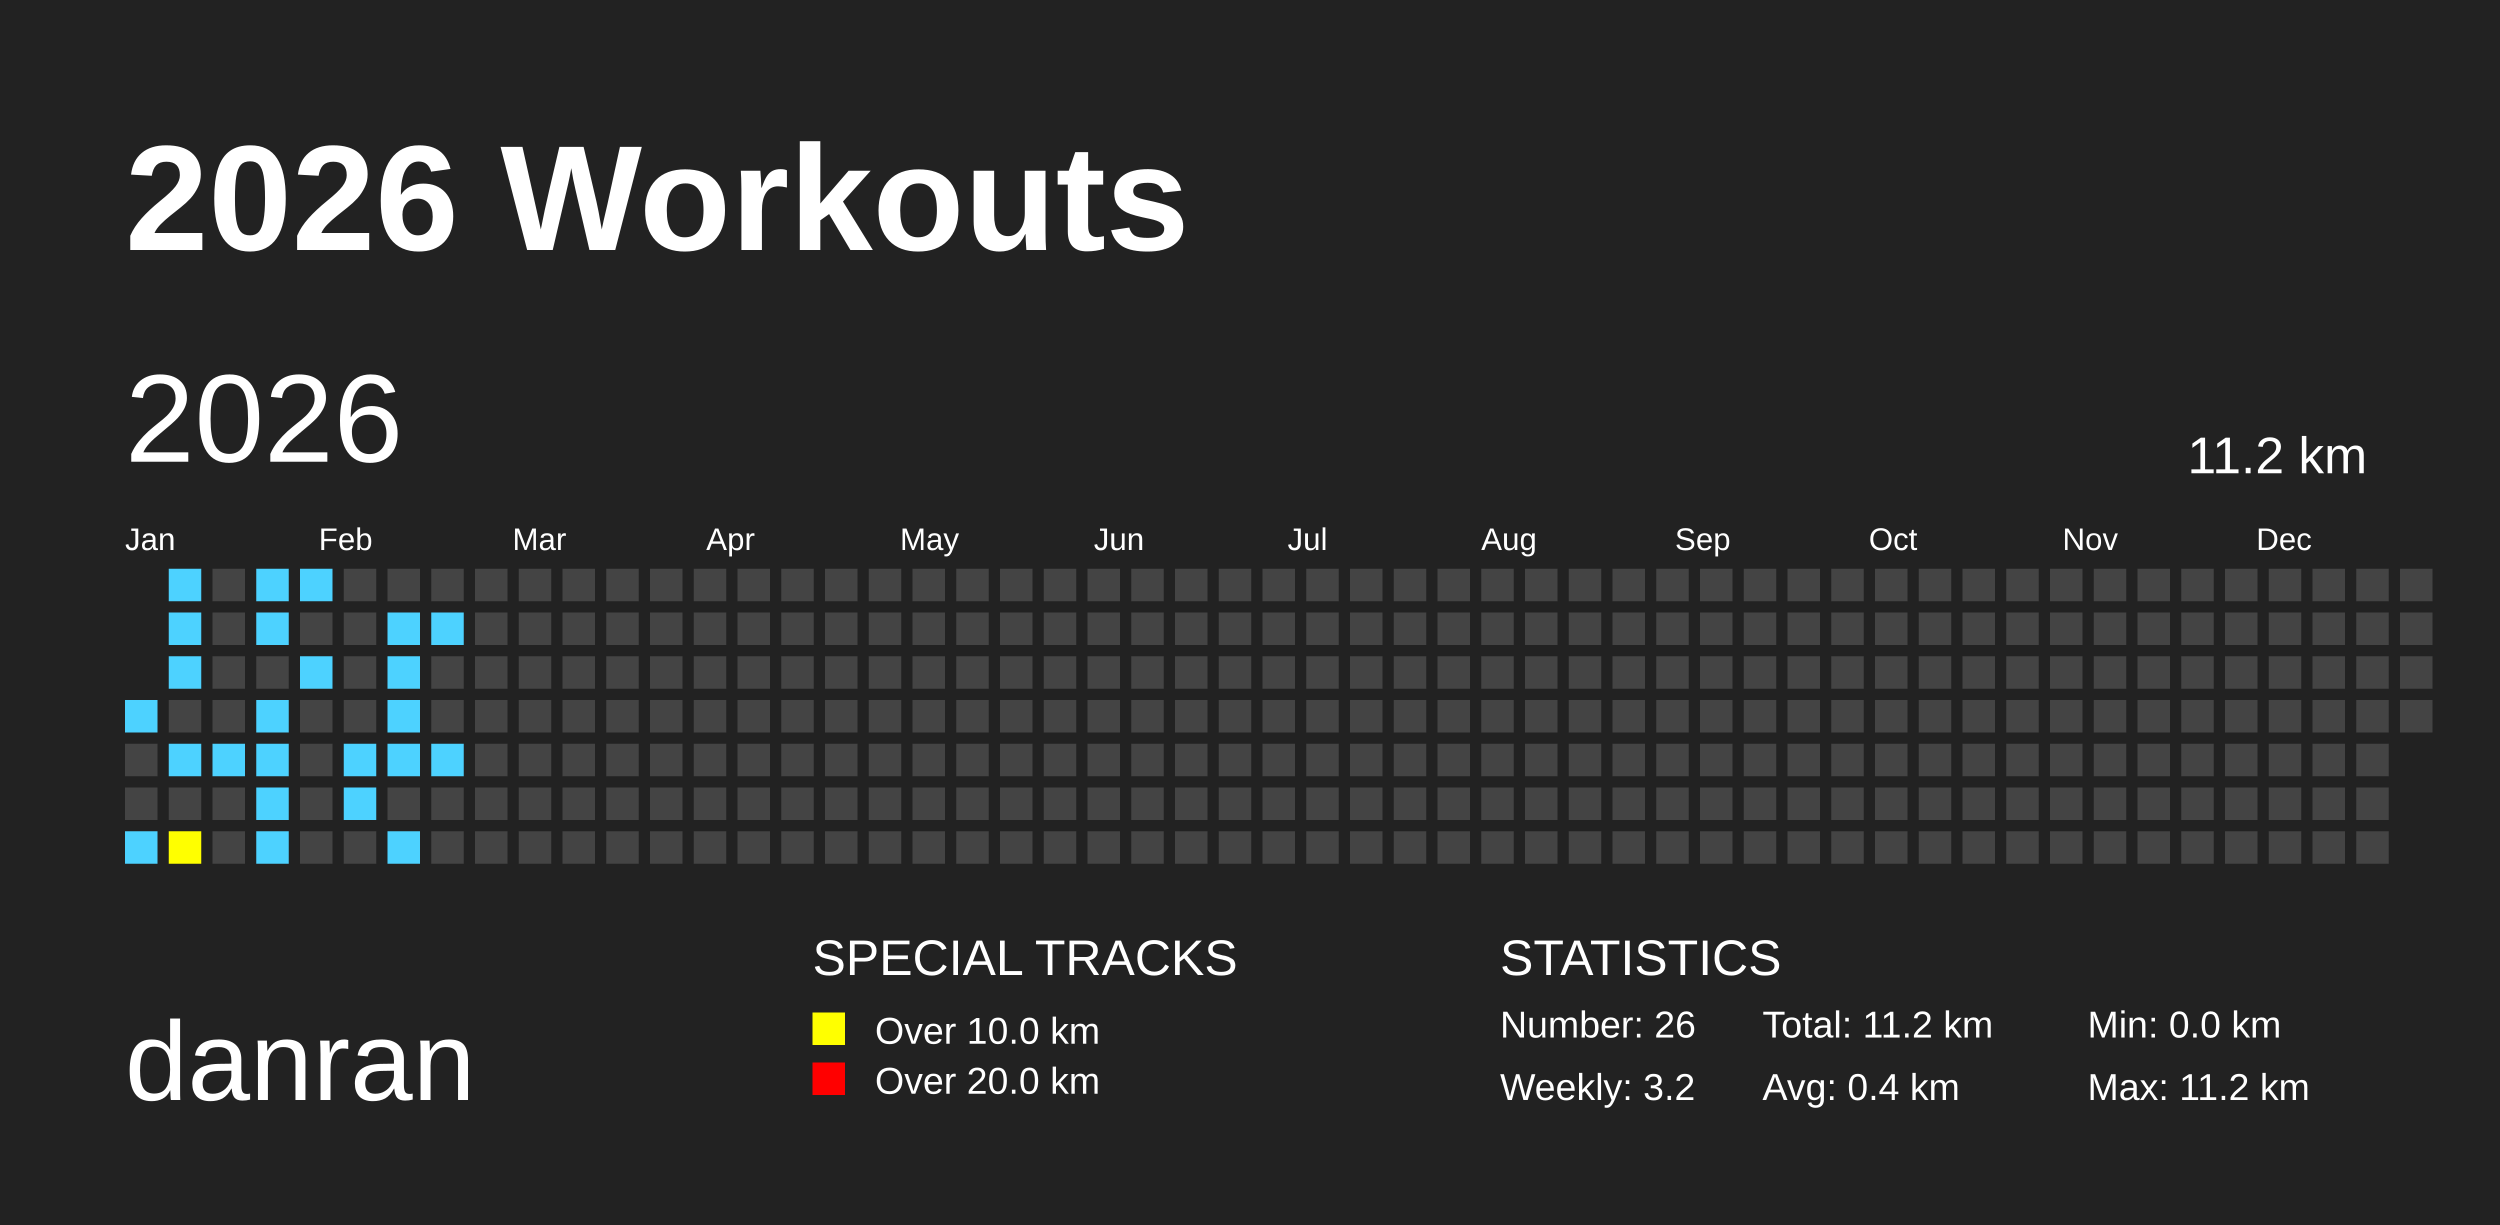
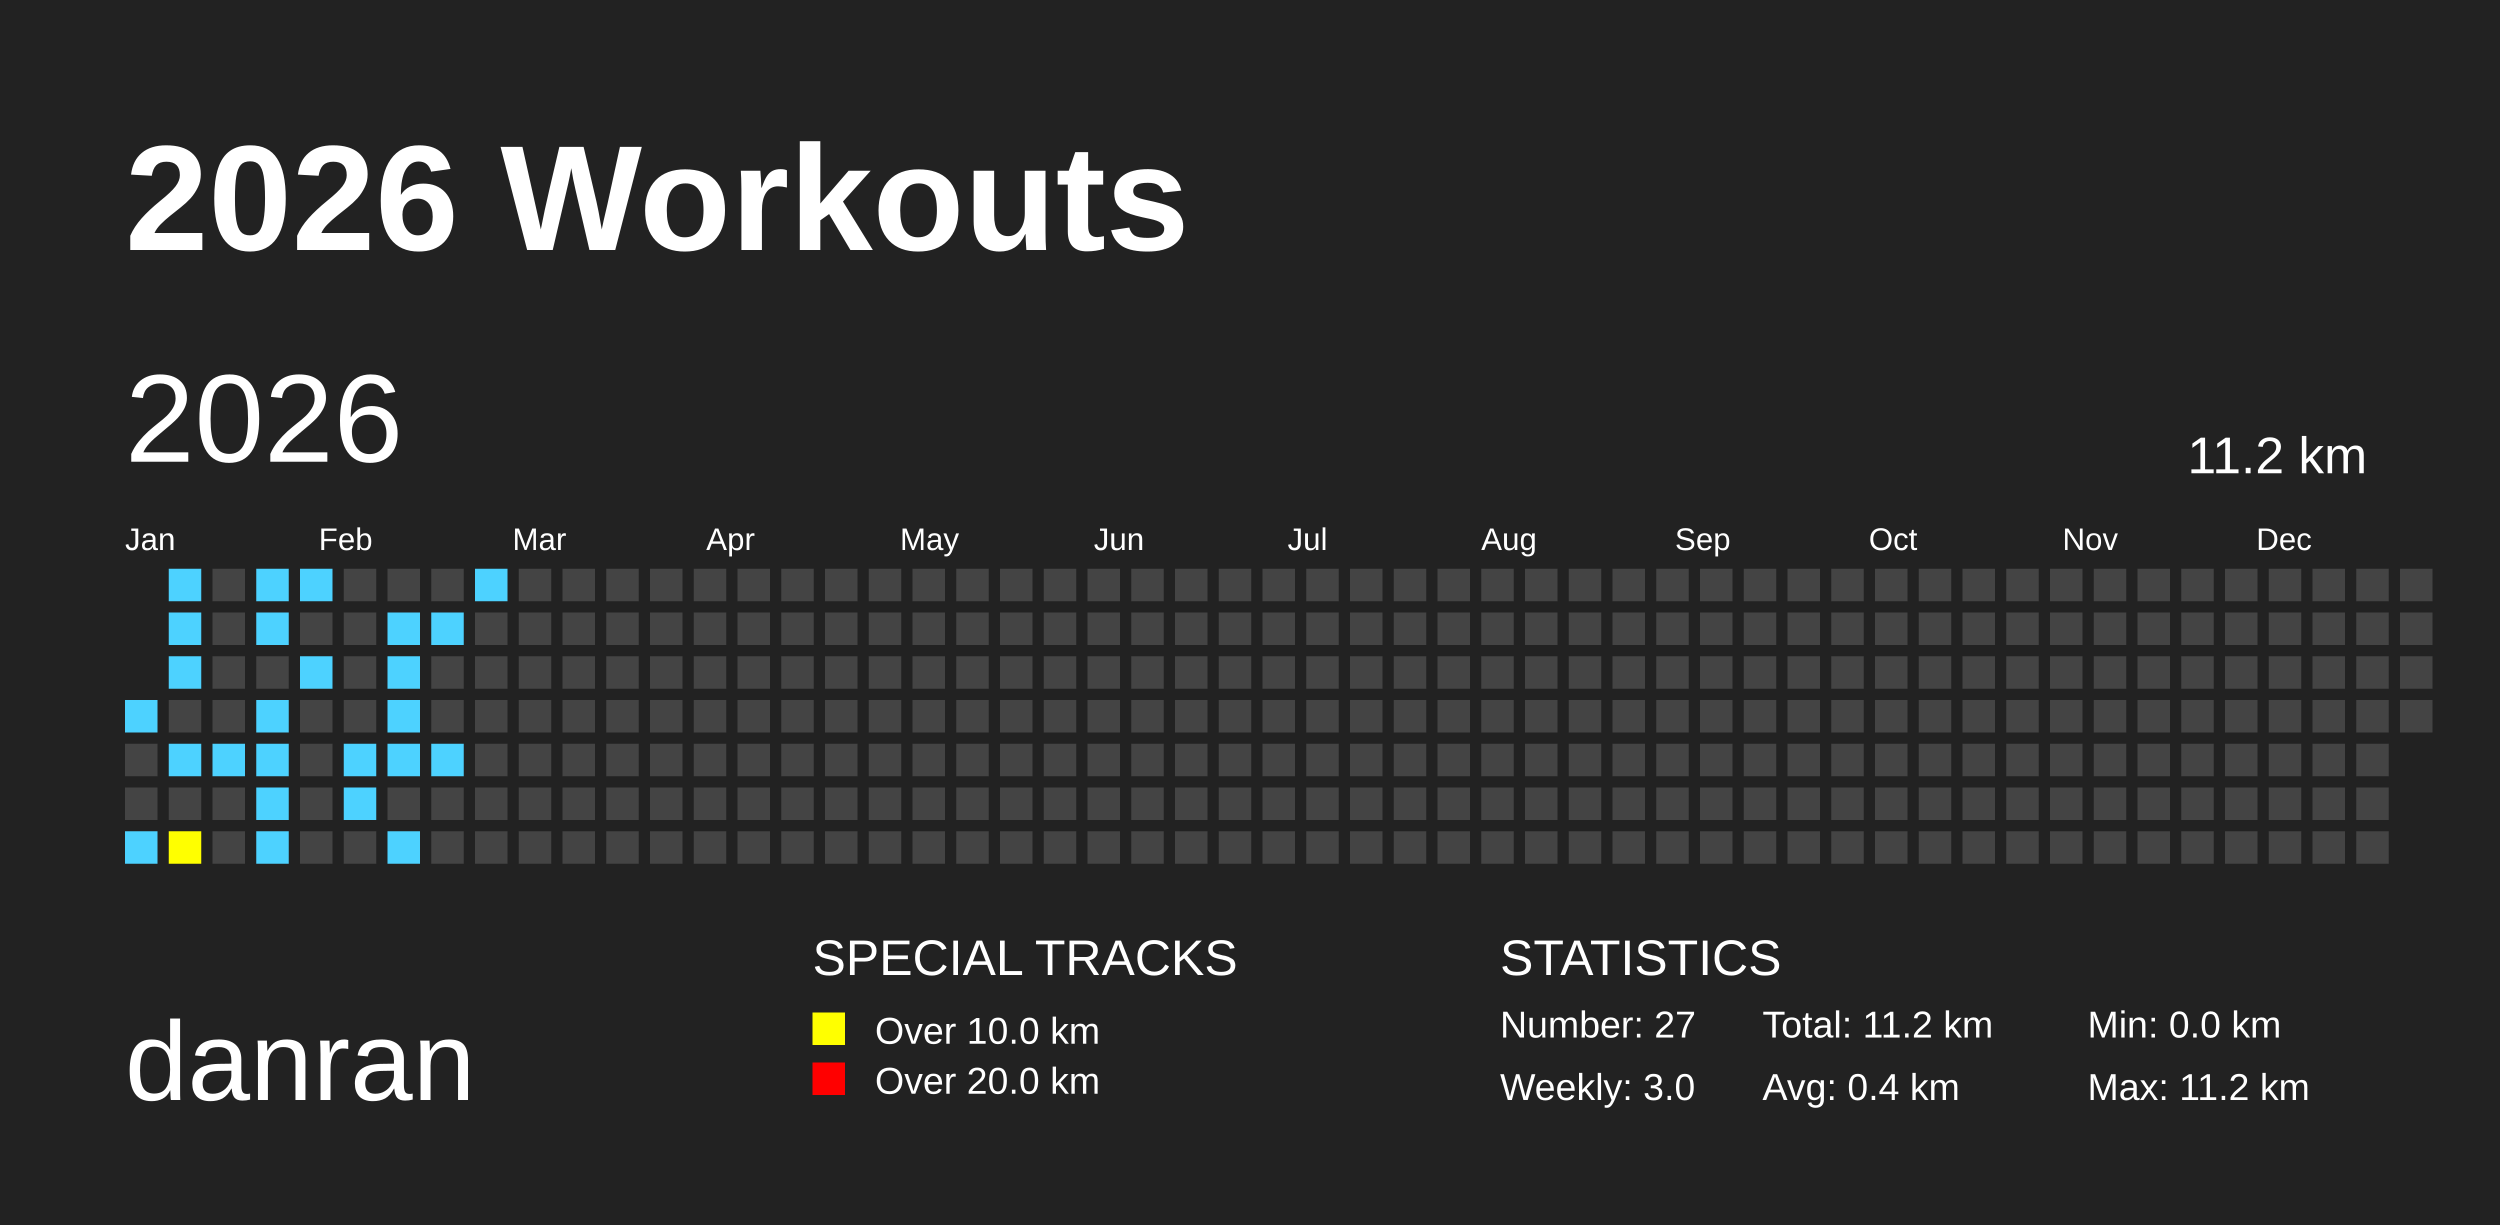
<svg xmlns="http://www.w3.org/2000/svg" baseProfile="full" height="98mm" version="1.1" viewBox="0,0,200,98" width="200mm">
  <defs />
  <rect fill="#222222" height="98" width="200" x="0" y="0" />
  <text fill="#FFFFFF" style="font-size:12px; font-family:Arial; font-weight:bold;" x="10" y="20">2026 Workouts</text>
  <text fill="#FFFFFF" style="font-size:9px; font-family:Arial" x="10" y="88">danran</text>
  <text fill="#FFFFFF" style="font-size:4px; font-family:Arial" x="65" y="78">SPECIAL TRACKS</text>
  <rect fill="yellow" height="2.6" width="2.6" x="65" y="81" />
  <text fill="#FFFFFF" style="font-size:3px; font-family:Arial" x="70" y="83.5">Over 10.0 km</text>
  <rect fill="red" height="2.6" width="2.6" x="65" y="85" />
  <text fill="#FFFFFF" style="font-size:3px; font-family:Arial" x="70" y="87.5">Over 20.0 km</text>
  <text fill="#FFFFFF" style="font-size:4px; font-family:Arial" x="120" y="78">STATISTICS</text>
-   <text fill="#FFFFFF" style="font-size:3px; font-family:Arial" x="120" y="83">Number: 26</text>
-   <text fill="#FFFFFF" style="font-size:3px; font-family:Arial" x="120" y="88">Weekly: 3.2</text>
+   <text fill="#FFFFFF" style="font-size:3px; font-family:Arial" x="120" y="83">Number: 27</text>
+   <text fill="#FFFFFF" style="font-size:3px; font-family:Arial" x="120" y="88">Weekly: 3.0</text>
  <text fill="#FFFFFF" style="font-size:3px; font-family:Arial" x="141" y="83">Total: 11.2 km</text>
  <text fill="#FFFFFF" style="font-size:3px; font-family:Arial" x="141" y="88">Avg: 0.4 km</text>
  <text fill="#FFFFFF" style="font-size:3px; font-family:Arial" x="167" y="83">Min: 0.0 km</text>
  <text fill="#FFFFFF" style="font-size:3px; font-family:Arial" x="167" y="88">Max: 11.2 km</text>
  <text dominant-baseline="hanging" fill="#FFFFFF" style="font-size:10.0px; font-family:Arial;" x="10" y="30">2026</text>
  <text dominant-baseline="hanging" fill="#FFFFFF" style="font-size:4.125px; font-family:Arial;" x="175" y="35">11.2 km</text>
  <text fill="#FFFFFF" style="font-size:2.5px; font-family:Arial" x="10.0" y="44">Jan</text>
  <text fill="#FFFFFF" style="font-size:2.5px; font-family:Arial" x="25.5" y="44">Feb</text>
  <text fill="#FFFFFF" style="font-size:2.5px; font-family:Arial" x="41.0" y="44">Mar</text>
  <text fill="#FFFFFF" style="font-size:2.5px; font-family:Arial" x="56.5" y="44">Apr</text>
  <text fill="#FFFFFF" style="font-size:2.5px; font-family:Arial" x="72.0" y="44">May</text>
  <text fill="#FFFFFF" style="font-size:2.5px; font-family:Arial" x="87.5" y="44">Jun</text>
  <text fill="#FFFFFF" style="font-size:2.5px; font-family:Arial" x="103.0" y="44">Jul</text>
  <text fill="#FFFFFF" style="font-size:2.5px; font-family:Arial" x="118.5" y="44">Aug</text>
  <text fill="#FFFFFF" style="font-size:2.5px; font-family:Arial" x="134.0" y="44">Sep</text>
  <text fill="#FFFFFF" style="font-size:2.5px; font-family:Arial" x="149.5" y="44">Oct</text>
  <text fill="#FFFFFF" style="font-size:2.5px; font-family:Arial" x="165.0" y="44">Nov</text>
  <text fill="#FFFFFF" style="font-size:2.5px; font-family:Arial" x="180.5" y="44">Dec</text>
  <rect fill="#4DD2FF" height="2.6" width="2.6" x="10.0" y="56.0" />
  <rect fill="#444444" height="2.6" width="2.6" x="10.0" y="59.5" />
  <rect fill="#444444" height="2.6" width="2.6" x="10.0" y="63.0" />
  <rect fill="#4DD2FF" height="2.6" width="2.6" x="10.0" y="66.5" />
  <rect fill="#4DD2FF" height="2.6" width="2.6" x="13.5" y="45.5" />
  <rect fill="#4DD2FF" height="2.6" width="2.6" x="13.5" y="49.0" />
  <rect fill="#4DD2FF" height="2.6" width="2.6" x="13.5" y="52.5" />
  <rect fill="#444444" height="2.6" width="2.6" x="13.5" y="56.0" />
  <rect fill="#4DD2FF" height="2.6" width="2.6" x="13.5" y="59.5" />
  <rect fill="#444444" height="2.6" width="2.6" x="13.5" y="63.0" />
  <rect fill="yellow" height="2.6" width="2.6" x="13.5" y="66.5" />
  <rect fill="#444444" height="2.6" width="2.6" x="17.0" y="45.5" />
  <rect fill="#444444" height="2.6" width="2.6" x="17.0" y="49.0" />
  <rect fill="#444444" height="2.6" width="2.6" x="17.0" y="52.5" />
  <rect fill="#444444" height="2.6" width="2.6" x="17.0" y="56.0" />
  <rect fill="#4DD2FF" height="2.6" width="2.6" x="17.0" y="59.5" />
  <rect fill="#444444" height="2.6" width="2.6" x="17.0" y="63.0" />
  <rect fill="#444444" height="2.6" width="2.6" x="17.0" y="66.5" />
  <rect fill="#4DD2FF" height="2.6" width="2.6" x="20.5" y="45.5" />
  <rect fill="#4DD2FF" height="2.6" width="2.6" x="20.5" y="49.0" />
  <rect fill="#444444" height="2.6" width="2.6" x="20.5" y="52.5" />
  <rect fill="#4DD2FF" height="2.6" width="2.6" x="20.5" y="56.0" />
  <rect fill="#4DD2FF" height="2.6" width="2.6" x="20.5" y="59.5" />
  <rect fill="#4DD2FF" height="2.6" width="2.6" x="20.5" y="63.0" />
  <rect fill="#4DD2FF" height="2.6" width="2.6" x="20.5" y="66.5" />
  <rect fill="#4DD2FF" height="2.6" width="2.6" x="24.0" y="45.5" />
  <rect fill="#444444" height="2.6" width="2.6" x="24.0" y="49.0" />
  <rect fill="#4DD2FF" height="2.6" width="2.6" x="24.0" y="52.5" />
  <rect fill="#444444" height="2.6" width="2.6" x="24.0" y="56.0" />
  <rect fill="#444444" height="2.6" width="2.6" x="24.0" y="59.5" />
  <rect fill="#444444" height="2.6" width="2.6" x="24.0" y="63.0" />
  <rect fill="#444444" height="2.6" width="2.6" x="24.0" y="66.5" />
  <rect fill="#444444" height="2.6" width="2.6" x="27.5" y="45.5" />
  <rect fill="#444444" height="2.6" width="2.6" x="27.5" y="49.0" />
  <rect fill="#444444" height="2.6" width="2.6" x="27.5" y="52.5" />
  <rect fill="#444444" height="2.6" width="2.6" x="27.5" y="56.0" />
  <rect fill="#4DD2FF" height="2.6" width="2.6" x="27.5" y="59.5" />
  <rect fill="#4DD2FF" height="2.6" width="2.6" x="27.5" y="63.0" />
  <rect fill="#444444" height="2.6" width="2.6" x="27.5" y="66.5" />
  <rect fill="#444444" height="2.6" width="2.6" x="31.0" y="45.5" />
  <rect fill="#4DD2FF" height="2.6" width="2.6" x="31.0" y="49.0" />
  <rect fill="#4DD2FF" height="2.6" width="2.6" x="31.0" y="52.5" />
  <rect fill="#4DD2FF" height="2.6" width="2.6" x="31.0" y="56.0" />
  <rect fill="#4DD2FF" height="2.6" width="2.6" x="31.0" y="59.5" />
  <rect fill="#444444" height="2.6" width="2.6" x="31.0" y="63.0" />
  <rect fill="#4DD2FF" height="2.6" width="2.6" x="31.0" y="66.5" />
  <rect fill="#444444" height="2.6" width="2.6" x="34.5" y="45.5" />
  <rect fill="#4DD2FF" height="2.6" width="2.6" x="34.5" y="49.0" />
  <rect fill="#444444" height="2.6" width="2.6" x="34.5" y="52.5" />
  <rect fill="#444444" height="2.6" width="2.6" x="34.5" y="56.0" />
  <rect fill="#4DD2FF" height="2.6" width="2.6" x="34.5" y="59.5" />
  <rect fill="#444444" height="2.6" width="2.6" x="34.5" y="63.0" />
  <rect fill="#444444" height="2.6" width="2.6" x="34.5" y="66.5" />
-   <rect fill="#444444" height="2.6" width="2.6" x="38.0" y="45.5" />
+   <rect fill="#4DD2FF" height="2.6" width="2.6" x="38.0" y="45.5" />
  <rect fill="#444444" height="2.6" width="2.6" x="38.0" y="49.0" />
  <rect fill="#444444" height="2.6" width="2.6" x="38.0" y="52.5" />
  <rect fill="#444444" height="2.6" width="2.6" x="38.0" y="56.0" />
  <rect fill="#444444" height="2.6" width="2.6" x="38.0" y="59.5" />
  <rect fill="#444444" height="2.6" width="2.6" x="38.0" y="63.0" />
  <rect fill="#444444" height="2.6" width="2.6" x="38.0" y="66.5" />
  <rect fill="#444444" height="2.6" width="2.6" x="41.5" y="45.5" />
  <rect fill="#444444" height="2.6" width="2.6" x="41.5" y="49.0" />
  <rect fill="#444444" height="2.6" width="2.6" x="41.5" y="52.5" />
  <rect fill="#444444" height="2.6" width="2.6" x="41.5" y="56.0" />
  <rect fill="#444444" height="2.6" width="2.6" x="41.5" y="59.5" />
  <rect fill="#444444" height="2.6" width="2.6" x="41.5" y="63.0" />
  <rect fill="#444444" height="2.6" width="2.6" x="41.5" y="66.5" />
  <rect fill="#444444" height="2.6" width="2.6" x="45.0" y="45.5" />
  <rect fill="#444444" height="2.6" width="2.6" x="45.0" y="49.0" />
  <rect fill="#444444" height="2.6" width="2.6" x="45.0" y="52.5" />
  <rect fill="#444444" height="2.6" width="2.6" x="45.0" y="56.0" />
  <rect fill="#444444" height="2.6" width="2.6" x="45.0" y="59.5" />
  <rect fill="#444444" height="2.6" width="2.6" x="45.0" y="63.0" />
  <rect fill="#444444" height="2.6" width="2.6" x="45.0" y="66.5" />
  <rect fill="#444444" height="2.6" width="2.6" x="48.5" y="45.5" />
  <rect fill="#444444" height="2.6" width="2.6" x="48.5" y="49.0" />
  <rect fill="#444444" height="2.6" width="2.6" x="48.5" y="52.5" />
  <rect fill="#444444" height="2.6" width="2.6" x="48.5" y="56.0" />
  <rect fill="#444444" height="2.6" width="2.6" x="48.5" y="59.5" />
  <rect fill="#444444" height="2.6" width="2.6" x="48.5" y="63.0" />
  <rect fill="#444444" height="2.6" width="2.6" x="48.5" y="66.5" />
  <rect fill="#444444" height="2.6" width="2.6" x="52.0" y="45.5" />
  <rect fill="#444444" height="2.6" width="2.6" x="52.0" y="49.0" />
  <rect fill="#444444" height="2.6" width="2.6" x="52.0" y="52.5" />
  <rect fill="#444444" height="2.6" width="2.6" x="52.0" y="56.0" />
  <rect fill="#444444" height="2.6" width="2.6" x="52.0" y="59.5" />
  <rect fill="#444444" height="2.6" width="2.6" x="52.0" y="63.0" />
  <rect fill="#444444" height="2.6" width="2.6" x="52.0" y="66.5" />
  <rect fill="#444444" height="2.6" width="2.6" x="55.5" y="45.5" />
  <rect fill="#444444" height="2.6" width="2.6" x="55.5" y="49.0" />
  <rect fill="#444444" height="2.6" width="2.6" x="55.5" y="52.5" />
  <rect fill="#444444" height="2.6" width="2.6" x="55.5" y="56.0" />
  <rect fill="#444444" height="2.6" width="2.6" x="55.5" y="59.5" />
  <rect fill="#444444" height="2.6" width="2.6" x="55.5" y="63.0" />
  <rect fill="#444444" height="2.6" width="2.6" x="55.5" y="66.5" />
  <rect fill="#444444" height="2.6" width="2.6" x="59.0" y="45.5" />
  <rect fill="#444444" height="2.6" width="2.6" x="59.0" y="49.0" />
  <rect fill="#444444" height="2.6" width="2.6" x="59.0" y="52.5" />
  <rect fill="#444444" height="2.6" width="2.6" x="59.0" y="56.0" />
  <rect fill="#444444" height="2.6" width="2.6" x="59.0" y="59.5" />
  <rect fill="#444444" height="2.6" width="2.6" x="59.0" y="63.0" />
  <rect fill="#444444" height="2.6" width="2.6" x="59.0" y="66.5" />
  <rect fill="#444444" height="2.6" width="2.6" x="62.5" y="45.5" />
  <rect fill="#444444" height="2.6" width="2.6" x="62.5" y="49.0" />
  <rect fill="#444444" height="2.6" width="2.6" x="62.5" y="52.5" />
  <rect fill="#444444" height="2.6" width="2.6" x="62.5" y="56.0" />
  <rect fill="#444444" height="2.6" width="2.6" x="62.5" y="59.5" />
  <rect fill="#444444" height="2.6" width="2.6" x="62.5" y="63.0" />
  <rect fill="#444444" height="2.6" width="2.6" x="62.5" y="66.5" />
  <rect fill="#444444" height="2.6" width="2.6" x="66.0" y="45.5" />
  <rect fill="#444444" height="2.6" width="2.6" x="66.0" y="49.0" />
  <rect fill="#444444" height="2.6" width="2.6" x="66.0" y="52.5" />
  <rect fill="#444444" height="2.6" width="2.6" x="66.0" y="56.0" />
  <rect fill="#444444" height="2.6" width="2.6" x="66.0" y="59.5" />
  <rect fill="#444444" height="2.6" width="2.6" x="66.0" y="63.0" />
  <rect fill="#444444" height="2.6" width="2.6" x="66.0" y="66.5" />
  <rect fill="#444444" height="2.6" width="2.6" x="69.5" y="45.5" />
  <rect fill="#444444" height="2.6" width="2.6" x="69.5" y="49.0" />
  <rect fill="#444444" height="2.6" width="2.6" x="69.5" y="52.5" />
  <rect fill="#444444" height="2.6" width="2.6" x="69.5" y="56.0" />
  <rect fill="#444444" height="2.6" width="2.6" x="69.5" y="59.5" />
  <rect fill="#444444" height="2.6" width="2.6" x="69.5" y="63.0" />
  <rect fill="#444444" height="2.6" width="2.6" x="69.5" y="66.5" />
  <rect fill="#444444" height="2.6" width="2.6" x="73.0" y="45.5" />
  <rect fill="#444444" height="2.6" width="2.6" x="73.0" y="49.0" />
  <rect fill="#444444" height="2.6" width="2.6" x="73.0" y="52.5" />
  <rect fill="#444444" height="2.6" width="2.6" x="73.0" y="56.0" />
  <rect fill="#444444" height="2.6" width="2.6" x="73.0" y="59.5" />
  <rect fill="#444444" height="2.6" width="2.6" x="73.0" y="63.0" />
  <rect fill="#444444" height="2.6" width="2.6" x="73.0" y="66.5" />
  <rect fill="#444444" height="2.6" width="2.6" x="76.5" y="45.5" />
  <rect fill="#444444" height="2.6" width="2.6" x="76.5" y="49.0" />
  <rect fill="#444444" height="2.6" width="2.6" x="76.5" y="52.5" />
  <rect fill="#444444" height="2.6" width="2.6" x="76.5" y="56.0" />
  <rect fill="#444444" height="2.6" width="2.6" x="76.5" y="59.5" />
  <rect fill="#444444" height="2.6" width="2.6" x="76.5" y="63.0" />
  <rect fill="#444444" height="2.6" width="2.6" x="76.5" y="66.5" />
  <rect fill="#444444" height="2.6" width="2.6" x="80.0" y="45.5" />
  <rect fill="#444444" height="2.6" width="2.6" x="80.0" y="49.0" />
  <rect fill="#444444" height="2.6" width="2.6" x="80.0" y="52.5" />
  <rect fill="#444444" height="2.6" width="2.6" x="80.0" y="56.0" />
  <rect fill="#444444" height="2.6" width="2.6" x="80.0" y="59.5" />
  <rect fill="#444444" height="2.6" width="2.6" x="80.0" y="63.0" />
  <rect fill="#444444" height="2.6" width="2.6" x="80.0" y="66.5" />
  <rect fill="#444444" height="2.6" width="2.6" x="83.5" y="45.5" />
  <rect fill="#444444" height="2.6" width="2.6" x="83.5" y="49.0" />
  <rect fill="#444444" height="2.6" width="2.6" x="83.5" y="52.5" />
  <rect fill="#444444" height="2.6" width="2.6" x="83.5" y="56.0" />
  <rect fill="#444444" height="2.6" width="2.6" x="83.5" y="59.5" />
  <rect fill="#444444" height="2.6" width="2.6" x="83.5" y="63.0" />
  <rect fill="#444444" height="2.6" width="2.6" x="83.5" y="66.5" />
  <rect fill="#444444" height="2.6" width="2.6" x="87.0" y="45.5" />
  <rect fill="#444444" height="2.6" width="2.6" x="87.0" y="49.0" />
  <rect fill="#444444" height="2.6" width="2.6" x="87.0" y="52.5" />
  <rect fill="#444444" height="2.6" width="2.6" x="87.0" y="56.0" />
  <rect fill="#444444" height="2.6" width="2.6" x="87.0" y="59.5" />
  <rect fill="#444444" height="2.6" width="2.6" x="87.0" y="63.0" />
  <rect fill="#444444" height="2.6" width="2.6" x="87.0" y="66.5" />
  <rect fill="#444444" height="2.6" width="2.6" x="90.5" y="45.5" />
  <rect fill="#444444" height="2.6" width="2.6" x="90.5" y="49.0" />
  <rect fill="#444444" height="2.6" width="2.6" x="90.5" y="52.5" />
  <rect fill="#444444" height="2.6" width="2.6" x="90.5" y="56.0" />
  <rect fill="#444444" height="2.6" width="2.6" x="90.5" y="59.5" />
  <rect fill="#444444" height="2.6" width="2.6" x="90.5" y="63.0" />
  <rect fill="#444444" height="2.6" width="2.6" x="90.5" y="66.5" />
  <rect fill="#444444" height="2.6" width="2.6" x="94.0" y="45.5" />
  <rect fill="#444444" height="2.6" width="2.6" x="94.0" y="49.0" />
  <rect fill="#444444" height="2.6" width="2.6" x="94.0" y="52.5" />
  <rect fill="#444444" height="2.6" width="2.6" x="94.0" y="56.0" />
  <rect fill="#444444" height="2.6" width="2.6" x="94.0" y="59.5" />
  <rect fill="#444444" height="2.6" width="2.6" x="94.0" y="63.0" />
  <rect fill="#444444" height="2.6" width="2.6" x="94.0" y="66.5" />
  <rect fill="#444444" height="2.6" width="2.6" x="97.5" y="45.5" />
  <rect fill="#444444" height="2.6" width="2.6" x="97.5" y="49.0" />
  <rect fill="#444444" height="2.6" width="2.6" x="97.5" y="52.5" />
  <rect fill="#444444" height="2.6" width="2.6" x="97.5" y="56.0" />
  <rect fill="#444444" height="2.6" width="2.6" x="97.5" y="59.5" />
  <rect fill="#444444" height="2.6" width="2.6" x="97.5" y="63.0" />
  <rect fill="#444444" height="2.6" width="2.6" x="97.5" y="66.5" />
  <rect fill="#444444" height="2.6" width="2.6" x="101.0" y="45.5" />
  <rect fill="#444444" height="2.6" width="2.6" x="101.0" y="49.0" />
  <rect fill="#444444" height="2.6" width="2.6" x="101.0" y="52.5" />
  <rect fill="#444444" height="2.6" width="2.6" x="101.0" y="56.0" />
  <rect fill="#444444" height="2.6" width="2.6" x="101.0" y="59.5" />
  <rect fill="#444444" height="2.6" width="2.6" x="101.0" y="63.0" />
  <rect fill="#444444" height="2.6" width="2.6" x="101.0" y="66.5" />
  <rect fill="#444444" height="2.6" width="2.6" x="104.5" y="45.5" />
  <rect fill="#444444" height="2.6" width="2.6" x="104.5" y="49.0" />
  <rect fill="#444444" height="2.6" width="2.6" x="104.5" y="52.5" />
  <rect fill="#444444" height="2.6" width="2.6" x="104.5" y="56.0" />
  <rect fill="#444444" height="2.6" width="2.6" x="104.5" y="59.5" />
  <rect fill="#444444" height="2.6" width="2.6" x="104.5" y="63.0" />
  <rect fill="#444444" height="2.6" width="2.6" x="104.5" y="66.5" />
  <rect fill="#444444" height="2.6" width="2.6" x="108.0" y="45.5" />
  <rect fill="#444444" height="2.6" width="2.6" x="108.0" y="49.0" />
  <rect fill="#444444" height="2.6" width="2.6" x="108.0" y="52.5" />
  <rect fill="#444444" height="2.6" width="2.6" x="108.0" y="56.0" />
  <rect fill="#444444" height="2.6" width="2.6" x="108.0" y="59.5" />
  <rect fill="#444444" height="2.6" width="2.6" x="108.0" y="63.0" />
  <rect fill="#444444" height="2.6" width="2.6" x="108.0" y="66.5" />
  <rect fill="#444444" height="2.6" width="2.6" x="111.5" y="45.5" />
  <rect fill="#444444" height="2.6" width="2.6" x="111.5" y="49.0" />
  <rect fill="#444444" height="2.6" width="2.6" x="111.5" y="52.5" />
  <rect fill="#444444" height="2.6" width="2.6" x="111.5" y="56.0" />
  <rect fill="#444444" height="2.6" width="2.6" x="111.5" y="59.5" />
  <rect fill="#444444" height="2.6" width="2.6" x="111.5" y="63.0" />
  <rect fill="#444444" height="2.6" width="2.6" x="111.5" y="66.5" />
  <rect fill="#444444" height="2.6" width="2.6" x="115.0" y="45.5" />
  <rect fill="#444444" height="2.6" width="2.6" x="115.0" y="49.0" />
  <rect fill="#444444" height="2.6" width="2.6" x="115.0" y="52.5" />
  <rect fill="#444444" height="2.6" width="2.6" x="115.0" y="56.0" />
  <rect fill="#444444" height="2.6" width="2.6" x="115.0" y="59.5" />
  <rect fill="#444444" height="2.6" width="2.6" x="115.0" y="63.0" />
  <rect fill="#444444" height="2.6" width="2.6" x="115.0" y="66.5" />
  <rect fill="#444444" height="2.6" width="2.6" x="118.5" y="45.5" />
  <rect fill="#444444" height="2.6" width="2.6" x="118.5" y="49.0" />
  <rect fill="#444444" height="2.6" width="2.6" x="118.5" y="52.5" />
  <rect fill="#444444" height="2.6" width="2.6" x="118.5" y="56.0" />
  <rect fill="#444444" height="2.6" width="2.6" x="118.5" y="59.5" />
  <rect fill="#444444" height="2.6" width="2.6" x="118.5" y="63.0" />
  <rect fill="#444444" height="2.6" width="2.6" x="118.5" y="66.5" />
  <rect fill="#444444" height="2.6" width="2.6" x="122.0" y="45.5" />
  <rect fill="#444444" height="2.6" width="2.6" x="122.0" y="49.0" />
  <rect fill="#444444" height="2.6" width="2.6" x="122.0" y="52.5" />
  <rect fill="#444444" height="2.6" width="2.6" x="122.0" y="56.0" />
  <rect fill="#444444" height="2.6" width="2.6" x="122.0" y="59.5" />
  <rect fill="#444444" height="2.6" width="2.6" x="122.0" y="63.0" />
  <rect fill="#444444" height="2.6" width="2.6" x="122.0" y="66.5" />
  <rect fill="#444444" height="2.6" width="2.6" x="125.5" y="45.5" />
  <rect fill="#444444" height="2.6" width="2.6" x="125.5" y="49.0" />
  <rect fill="#444444" height="2.6" width="2.6" x="125.5" y="52.5" />
  <rect fill="#444444" height="2.6" width="2.6" x="125.5" y="56.0" />
  <rect fill="#444444" height="2.6" width="2.6" x="125.5" y="59.5" />
  <rect fill="#444444" height="2.6" width="2.6" x="125.5" y="63.0" />
  <rect fill="#444444" height="2.6" width="2.6" x="125.5" y="66.5" />
  <rect fill="#444444" height="2.6" width="2.6" x="129.0" y="45.5" />
  <rect fill="#444444" height="2.6" width="2.6" x="129.0" y="49.0" />
  <rect fill="#444444" height="2.6" width="2.6" x="129.0" y="52.5" />
  <rect fill="#444444" height="2.6" width="2.6" x="129.0" y="56.0" />
  <rect fill="#444444" height="2.6" width="2.6" x="129.0" y="59.5" />
  <rect fill="#444444" height="2.6" width="2.6" x="129.0" y="63.0" />
  <rect fill="#444444" height="2.6" width="2.6" x="129.0" y="66.5" />
  <rect fill="#444444" height="2.6" width="2.6" x="132.5" y="45.5" />
  <rect fill="#444444" height="2.6" width="2.6" x="132.5" y="49.0" />
  <rect fill="#444444" height="2.6" width="2.6" x="132.5" y="52.5" />
  <rect fill="#444444" height="2.6" width="2.6" x="132.5" y="56.0" />
  <rect fill="#444444" height="2.6" width="2.6" x="132.5" y="59.5" />
  <rect fill="#444444" height="2.6" width="2.6" x="132.5" y="63.0" />
  <rect fill="#444444" height="2.6" width="2.6" x="132.5" y="66.5" />
  <rect fill="#444444" height="2.6" width="2.6" x="136.0" y="45.5" />
  <rect fill="#444444" height="2.6" width="2.6" x="136.0" y="49.0" />
  <rect fill="#444444" height="2.6" width="2.6" x="136.0" y="52.5" />
  <rect fill="#444444" height="2.6" width="2.6" x="136.0" y="56.0" />
  <rect fill="#444444" height="2.6" width="2.6" x="136.0" y="59.5" />
  <rect fill="#444444" height="2.6" width="2.6" x="136.0" y="63.0" />
  <rect fill="#444444" height="2.6" width="2.6" x="136.0" y="66.5" />
  <rect fill="#444444" height="2.6" width="2.6" x="139.5" y="45.5" />
  <rect fill="#444444" height="2.6" width="2.6" x="139.5" y="49.0" />
  <rect fill="#444444" height="2.6" width="2.6" x="139.5" y="52.5" />
  <rect fill="#444444" height="2.6" width="2.6" x="139.5" y="56.0" />
  <rect fill="#444444" height="2.6" width="2.6" x="139.5" y="59.5" />
  <rect fill="#444444" height="2.6" width="2.6" x="139.5" y="63.0" />
  <rect fill="#444444" height="2.6" width="2.6" x="139.5" y="66.5" />
  <rect fill="#444444" height="2.6" width="2.6" x="143.0" y="45.5" />
  <rect fill="#444444" height="2.6" width="2.6" x="143.0" y="49.0" />
  <rect fill="#444444" height="2.6" width="2.6" x="143.0" y="52.5" />
  <rect fill="#444444" height="2.6" width="2.6" x="143.0" y="56.0" />
  <rect fill="#444444" height="2.6" width="2.6" x="143.0" y="59.5" />
  <rect fill="#444444" height="2.6" width="2.6" x="143.0" y="63.0" />
  <rect fill="#444444" height="2.6" width="2.6" x="143.0" y="66.5" />
  <rect fill="#444444" height="2.6" width="2.6" x="146.5" y="45.5" />
  <rect fill="#444444" height="2.6" width="2.6" x="146.5" y="49.0" />
  <rect fill="#444444" height="2.6" width="2.6" x="146.5" y="52.5" />
  <rect fill="#444444" height="2.6" width="2.6" x="146.5" y="56.0" />
  <rect fill="#444444" height="2.6" width="2.6" x="146.5" y="59.5" />
  <rect fill="#444444" height="2.6" width="2.6" x="146.5" y="63.0" />
  <rect fill="#444444" height="2.6" width="2.6" x="146.5" y="66.5" />
  <rect fill="#444444" height="2.6" width="2.6" x="150.0" y="45.5" />
  <rect fill="#444444" height="2.6" width="2.6" x="150.0" y="49.0" />
  <rect fill="#444444" height="2.6" width="2.6" x="150.0" y="52.5" />
  <rect fill="#444444" height="2.6" width="2.6" x="150.0" y="56.0" />
  <rect fill="#444444" height="2.6" width="2.6" x="150.0" y="59.5" />
  <rect fill="#444444" height="2.6" width="2.6" x="150.0" y="63.0" />
  <rect fill="#444444" height="2.6" width="2.6" x="150.0" y="66.5" />
  <rect fill="#444444" height="2.6" width="2.6" x="153.5" y="45.5" />
  <rect fill="#444444" height="2.6" width="2.6" x="153.5" y="49.0" />
  <rect fill="#444444" height="2.6" width="2.6" x="153.5" y="52.5" />
  <rect fill="#444444" height="2.6" width="2.6" x="153.5" y="56.0" />
  <rect fill="#444444" height="2.6" width="2.6" x="153.5" y="59.5" />
  <rect fill="#444444" height="2.6" width="2.6" x="153.5" y="63.0" />
  <rect fill="#444444" height="2.6" width="2.6" x="153.5" y="66.5" />
  <rect fill="#444444" height="2.6" width="2.6" x="157.0" y="45.5" />
  <rect fill="#444444" height="2.6" width="2.6" x="157.0" y="49.0" />
  <rect fill="#444444" height="2.6" width="2.6" x="157.0" y="52.5" />
  <rect fill="#444444" height="2.6" width="2.6" x="157.0" y="56.0" />
  <rect fill="#444444" height="2.6" width="2.6" x="157.0" y="59.5" />
  <rect fill="#444444" height="2.6" width="2.6" x="157.0" y="63.0" />
  <rect fill="#444444" height="2.6" width="2.6" x="157.0" y="66.5" />
  <rect fill="#444444" height="2.6" width="2.6" x="160.5" y="45.5" />
  <rect fill="#444444" height="2.6" width="2.6" x="160.5" y="49.0" />
  <rect fill="#444444" height="2.6" width="2.6" x="160.5" y="52.5" />
  <rect fill="#444444" height="2.6" width="2.6" x="160.5" y="56.0" />
  <rect fill="#444444" height="2.6" width="2.6" x="160.5" y="59.5" />
  <rect fill="#444444" height="2.6" width="2.6" x="160.5" y="63.0" />
  <rect fill="#444444" height="2.6" width="2.6" x="160.5" y="66.5" />
  <rect fill="#444444" height="2.6" width="2.6" x="164.0" y="45.5" />
  <rect fill="#444444" height="2.6" width="2.6" x="164.0" y="49.0" />
  <rect fill="#444444" height="2.6" width="2.6" x="164.0" y="52.5" />
  <rect fill="#444444" height="2.6" width="2.6" x="164.0" y="56.0" />
  <rect fill="#444444" height="2.6" width="2.6" x="164.0" y="59.5" />
  <rect fill="#444444" height="2.6" width="2.6" x="164.0" y="63.0" />
  <rect fill="#444444" height="2.6" width="2.6" x="164.0" y="66.5" />
  <rect fill="#444444" height="2.6" width="2.6" x="167.5" y="45.5" />
  <rect fill="#444444" height="2.6" width="2.6" x="167.5" y="49.0" />
  <rect fill="#444444" height="2.6" width="2.6" x="167.5" y="52.5" />
  <rect fill="#444444" height="2.6" width="2.6" x="167.5" y="56.0" />
  <rect fill="#444444" height="2.6" width="2.6" x="167.5" y="59.5" />
  <rect fill="#444444" height="2.6" width="2.6" x="167.5" y="63.0" />
  <rect fill="#444444" height="2.6" width="2.6" x="167.5" y="66.5" />
  <rect fill="#444444" height="2.6" width="2.6" x="171.0" y="45.5" />
  <rect fill="#444444" height="2.6" width="2.6" x="171.0" y="49.0" />
  <rect fill="#444444" height="2.6" width="2.6" x="171.0" y="52.5" />
  <rect fill="#444444" height="2.6" width="2.6" x="171.0" y="56.0" />
  <rect fill="#444444" height="2.6" width="2.6" x="171.0" y="59.5" />
  <rect fill="#444444" height="2.6" width="2.6" x="171.0" y="63.0" />
  <rect fill="#444444" height="2.6" width="2.6" x="171.0" y="66.5" />
  <rect fill="#444444" height="2.6" width="2.6" x="174.5" y="45.5" />
  <rect fill="#444444" height="2.6" width="2.6" x="174.5" y="49.0" />
  <rect fill="#444444" height="2.6" width="2.6" x="174.5" y="52.5" />
  <rect fill="#444444" height="2.6" width="2.6" x="174.5" y="56.0" />
  <rect fill="#444444" height="2.6" width="2.6" x="174.5" y="59.5" />
  <rect fill="#444444" height="2.6" width="2.6" x="174.5" y="63.0" />
  <rect fill="#444444" height="2.6" width="2.6" x="174.5" y="66.5" />
  <rect fill="#444444" height="2.6" width="2.6" x="178.0" y="45.5" />
  <rect fill="#444444" height="2.6" width="2.6" x="178.0" y="49.0" />
  <rect fill="#444444" height="2.6" width="2.6" x="178.0" y="52.5" />
  <rect fill="#444444" height="2.6" width="2.6" x="178.0" y="56.0" />
  <rect fill="#444444" height="2.6" width="2.6" x="178.0" y="59.5" />
  <rect fill="#444444" height="2.6" width="2.6" x="178.0" y="63.0" />
  <rect fill="#444444" height="2.6" width="2.6" x="178.0" y="66.5" />
  <rect fill="#444444" height="2.6" width="2.6" x="181.5" y="45.5" />
  <rect fill="#444444" height="2.6" width="2.6" x="181.5" y="49.0" />
  <rect fill="#444444" height="2.6" width="2.6" x="181.5" y="52.5" />
  <rect fill="#444444" height="2.6" width="2.6" x="181.5" y="56.0" />
  <rect fill="#444444" height="2.6" width="2.6" x="181.5" y="59.5" />
  <rect fill="#444444" height="2.6" width="2.6" x="181.5" y="63.0" />
  <rect fill="#444444" height="2.6" width="2.6" x="181.5" y="66.5" />
  <rect fill="#444444" height="2.6" width="2.6" x="185.0" y="45.5" />
  <rect fill="#444444" height="2.6" width="2.6" x="185.0" y="49.0" />
  <rect fill="#444444" height="2.6" width="2.6" x="185.0" y="52.5" />
  <rect fill="#444444" height="2.6" width="2.6" x="185.0" y="56.0" />
  <rect fill="#444444" height="2.6" width="2.6" x="185.0" y="59.5" />
  <rect fill="#444444" height="2.6" width="2.6" x="185.0" y="63.0" />
  <rect fill="#444444" height="2.6" width="2.6" x="185.0" y="66.5" />
  <rect fill="#444444" height="2.6" width="2.6" x="188.5" y="45.5" />
  <rect fill="#444444" height="2.6" width="2.6" x="188.5" y="49.0" />
  <rect fill="#444444" height="2.6" width="2.6" x="188.5" y="52.5" />
  <rect fill="#444444" height="2.6" width="2.6" x="188.5" y="56.0" />
  <rect fill="#444444" height="2.6" width="2.6" x="188.5" y="59.5" />
  <rect fill="#444444" height="2.6" width="2.6" x="188.5" y="63.0" />
  <rect fill="#444444" height="2.6" width="2.6" x="188.5" y="66.5" />
  <rect fill="#444444" height="2.6" width="2.6" x="192.0" y="45.5" />
  <rect fill="#444444" height="2.6" width="2.6" x="192.0" y="49.0" />
  <rect fill="#444444" height="2.6" width="2.6" x="192.0" y="52.5" />
  <rect fill="#444444" height="2.6" width="2.6" x="192.0" y="56.0" />
</svg>
